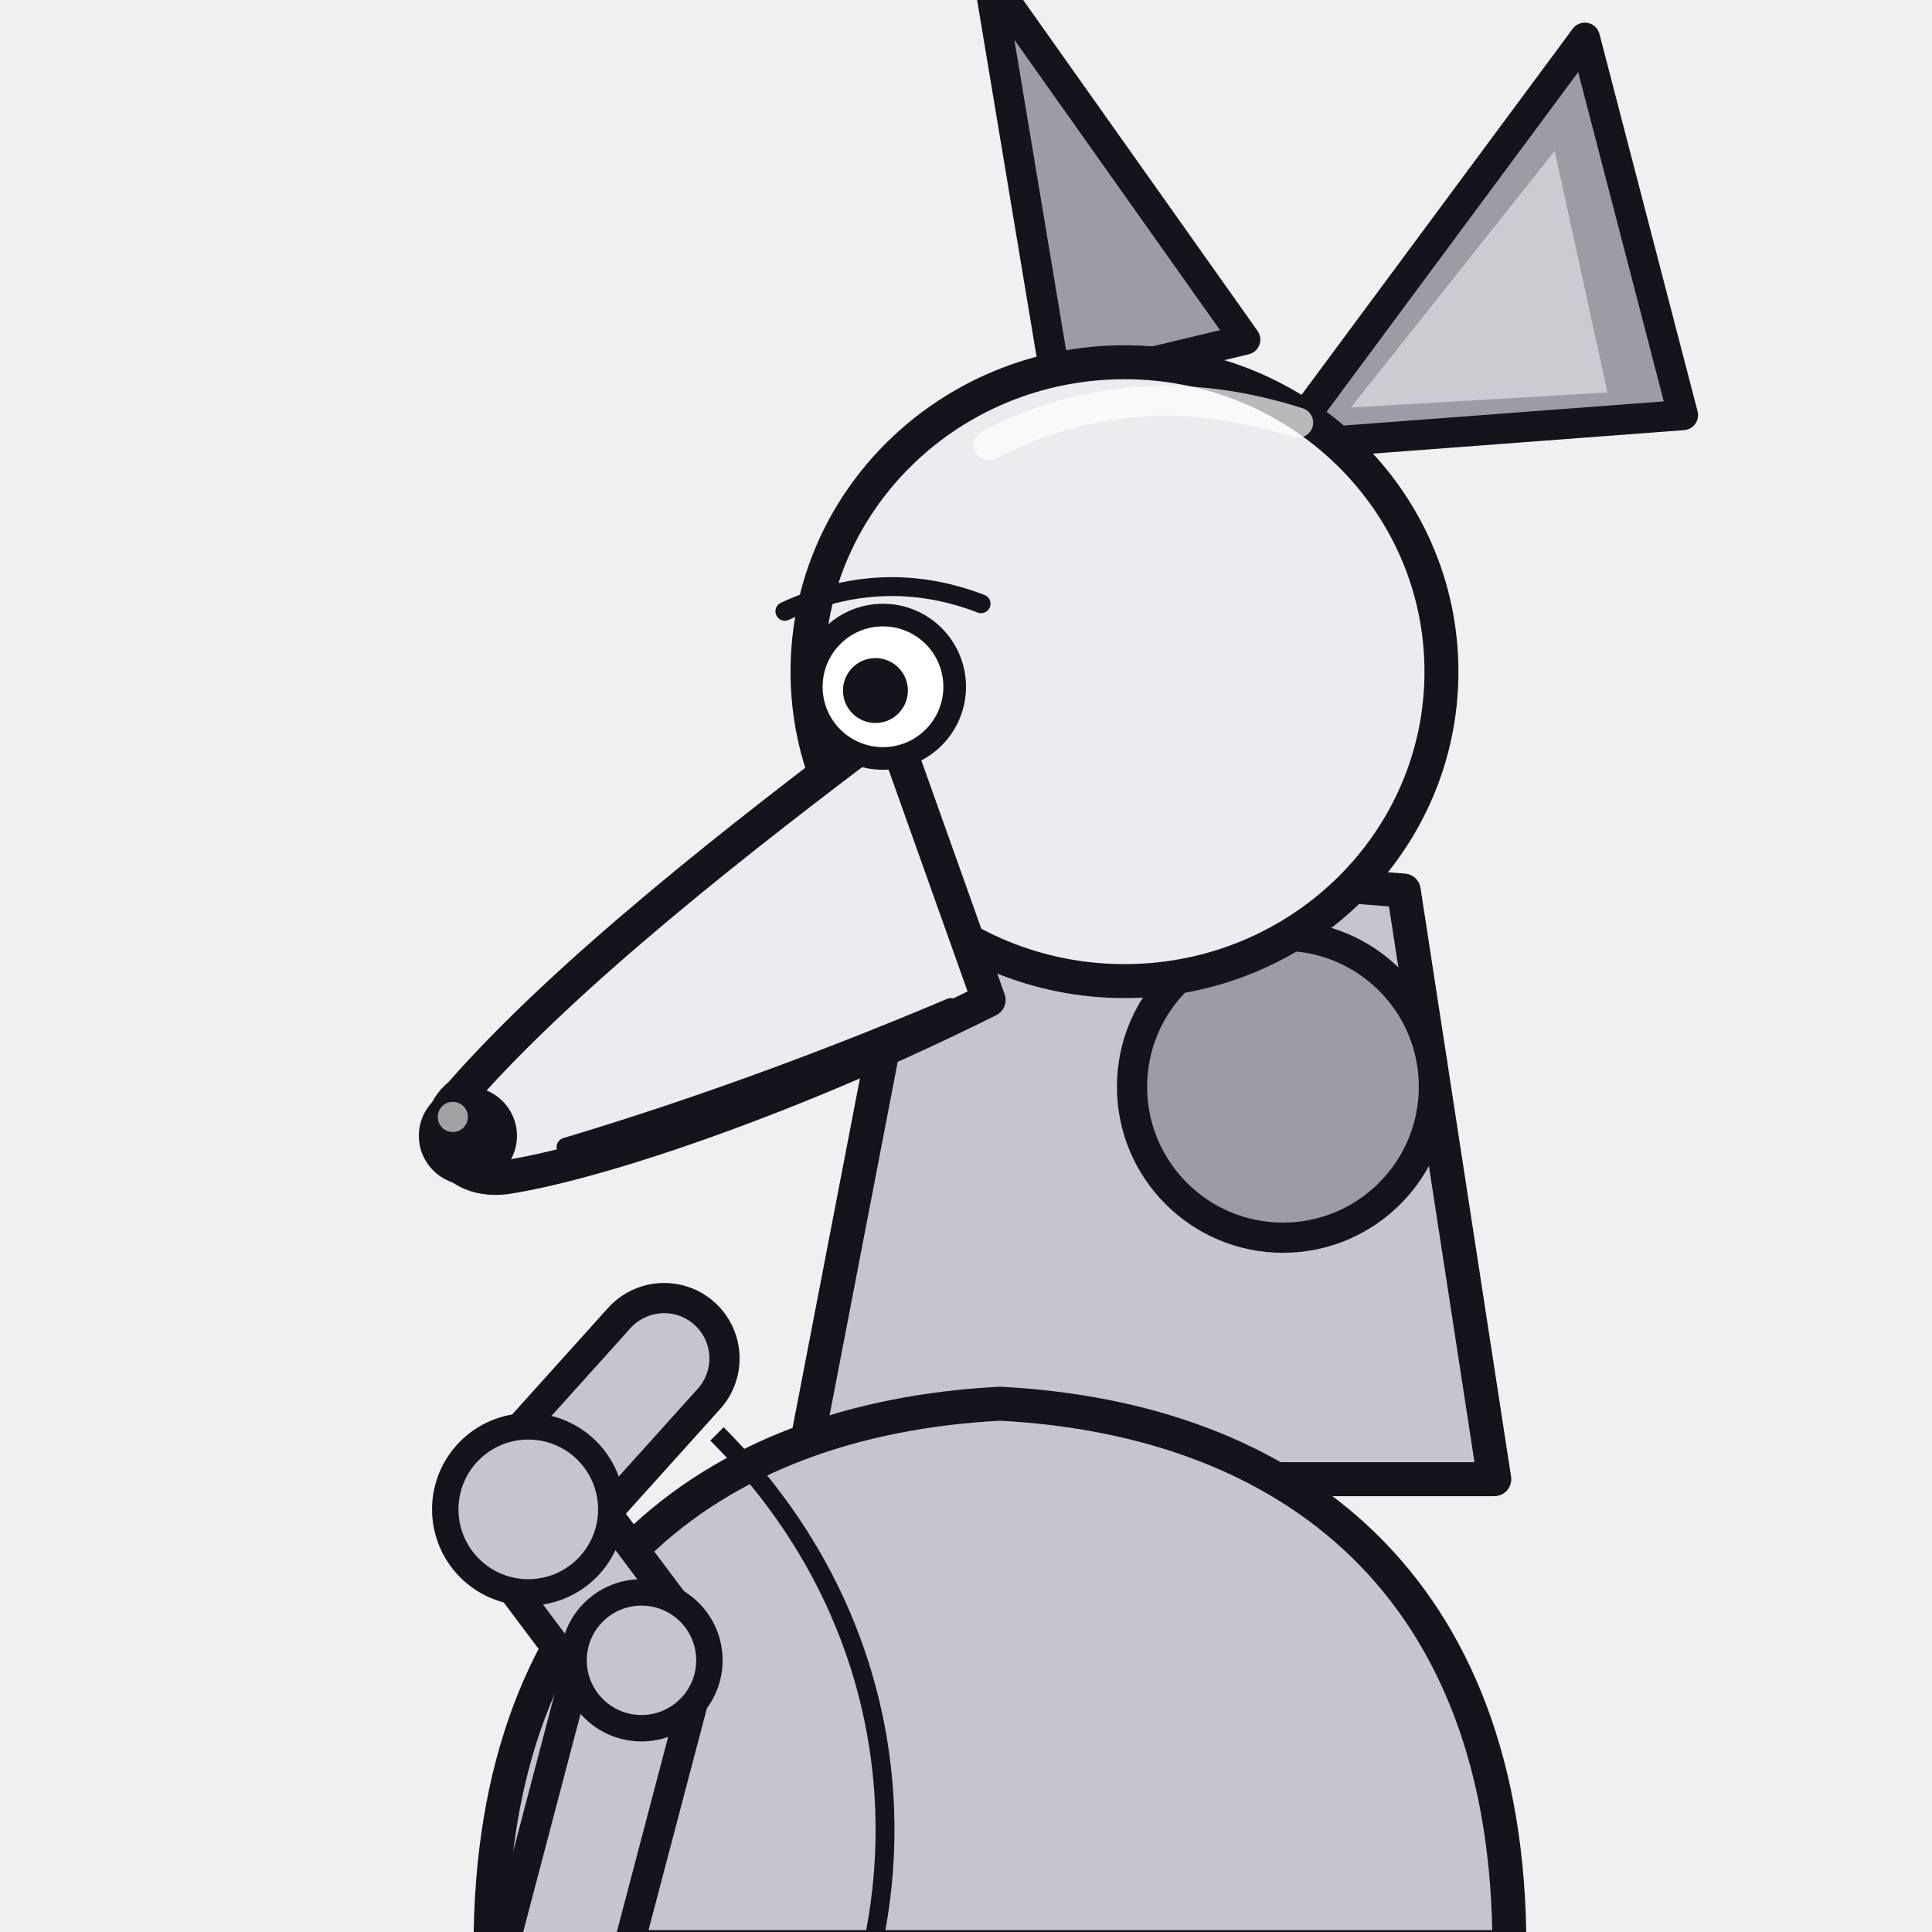
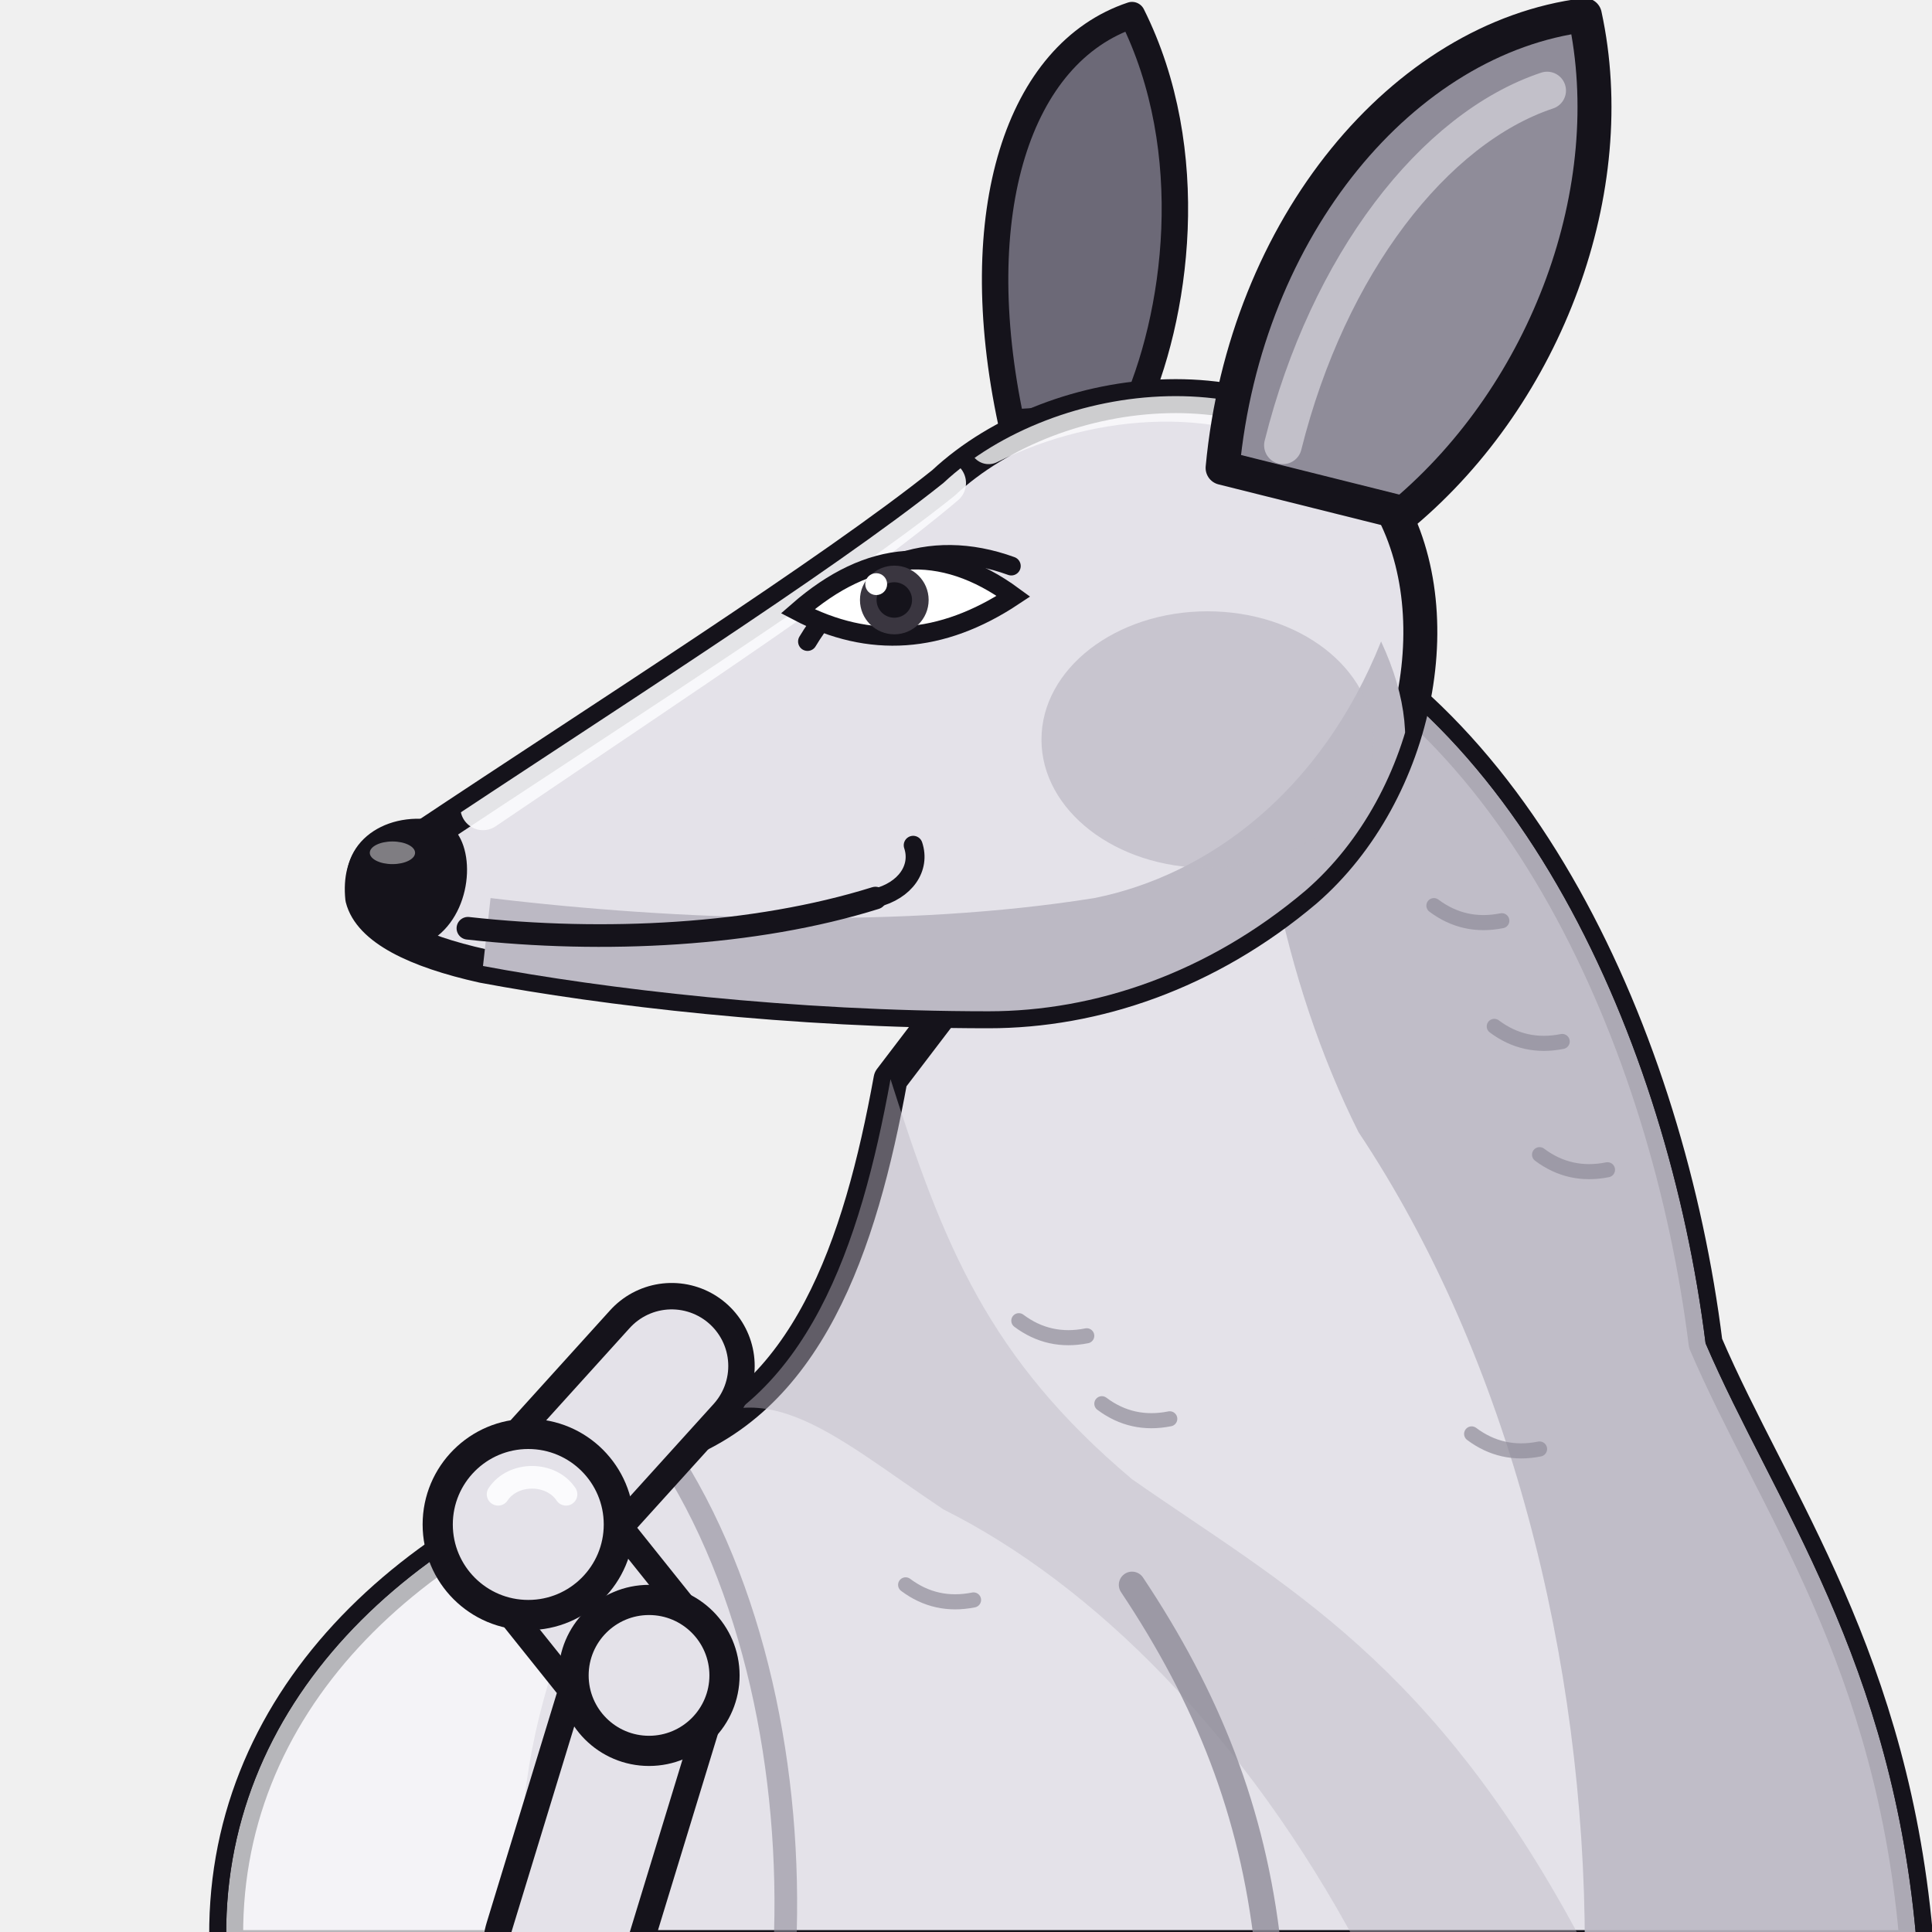
<svg xmlns="http://www.w3.org/2000/svg" width="512" height="512" viewBox="0 0 512 512" role="img" aria-label="body-10">
-   <path d="M244 226 L372 236 L396 392 L212 392Z" fill="#c6c4cc" stroke="#15131b" stroke-width="9" stroke-linejoin="round" />
-   <path d="M130 516 C130 420 188 376 265 372 C342 376 400 420 400 516Z" fill="#c6c4cc" stroke="#15131b" stroke-width="9" />
-   <path d="M190 380 C230 420 240 470 232 512" fill="none" stroke="#15131b" stroke-width="5" />
-   <circle cx="340" cy="288" r="40" fill="#9d9ba6" stroke="#15131b" stroke-width="8" />
-   <path d="M340 118 L420 10 L446 110Z" fill="#9d9ba6" stroke="#15131b" stroke-width="8" stroke-linejoin="round" />
-   <path d="M280 102 L262 -6 L330 90Z" fill="#9d9ba6" stroke="#15131b" stroke-width="8" stroke-linejoin="round" />
-   <path d="M358 108 L412 40 L426 104Z" fill="#ecebef" opacity=".6" />
-   <ellipse cx="298" cy="178" rx="84" ry="82" fill="#ecebef" stroke="#15131b" stroke-width="9" />
-   <path d="M236 192 C196 222 150 258 122 290 C112 298 118 314 134 312 C160 308 212 290 262 265Z" fill="#ecebef" stroke="#15131b" stroke-width="9" stroke-linejoin="round" />
-   <path d="M150 304 Q200 289 252 267" fill="none" stroke="#15131b" stroke-width="5" stroke-linecap="round" />
-   <circle cx="124" cy="301" r="13" fill="#15131b" />
-   <circle cx="120" cy="296" r="4" fill="#fff" opacity=".6" />
-   <circle cx="234" cy="182" r="19" fill="#fff" stroke="#15131b" stroke-width="6" />
-   <circle cx="232" cy="183" r="8.6" fill="#15131b" />
-   <path d="M208 162 Q234 150 260 160" fill="none" stroke="#15131b" stroke-width="5" stroke-linecap="round" />
-   <path d="M262 118 Q300 98 344 112" fill="none" stroke="#fff" stroke-width="8" stroke-linecap="round" opacity=".7" />
-   <path d="M150 516 L170 440 L140 400 L176 360" fill="none" stroke="#15131b" stroke-width="40" stroke-linecap="round" stroke-linejoin="round" />
-   <path d="M150 516 L170 440 L140 400 L176 360" fill="none" stroke="#c6c4cc" stroke-width="24" stroke-linecap="round" stroke-linejoin="round" />
-   <circle cx="140" cy="400" r="22" fill="#c6c4cc" stroke="#15131b" stroke-width="7" />
-   <circle cx="170" cy="440" r="18" fill="#c6c4cc" stroke="#15131b" stroke-width="7" />
+   <defs>
+     <clipPath id="hc">
+       <path d="M112 222 C160 190 220 152 250 128 C280 100 340 94 366 130 C386 160 376 210 346 236 C320 258 290 268 262 268 C210 268 160 262 128 256 C110 252 98 246 96 238 C95 228 100 222 112 222Z" />
+     </clipPath>
+     <clipPath id="bc">
+       <path d="M60 516 C58 452 108 404 176 384 C214 372 228 330 236 286 L332 160 C402 186 442 276 452 356 C470 398 502 440 508 516Z" />
+     </clipPath>
+   </defs>
+   <path d="M268 112 C256 56 270 14 300 4 C318 40 312 84 300 110Z" fill="#6c6977" stroke="#15131b" stroke-width="7" stroke-linejoin="round" stroke-linecap="round" />
+   <path d="M60 516 C58 452 108 404 176 384 C214 372 228 330 236 286 L332 160 C402 186 442 276 452 356 C470 398 502 440 508 516Z" fill="#e4e2e9" stroke="#15131b" stroke-width="9" stroke-linejoin="round" stroke-linecap="round" />
+   <g clip-path="url(#bc)">
+     <path d="M332 160 C402 186 442 276 452 356 C470 398 502 440 508 516 L420 516 C420 440 400 360 360 300 C340 260 330 210 332 160Z" fill="#bcb9c4" opacity=".9" />
+     <path d="M60 516 C58 452 108 404 176 384 C150 420 132 470 140 516Z" fill="#fbfbfd" opacity=".7" />
+     <path d="M236 286 C250 330 262 360 300 392 C340 420 380 440 420 516 L360 516 C330 460 290 420 250 400 C220 380 200 360 176 384Z" fill="#bcb9c4" opacity=".45" />
+     <path d="M300 420 C320 450 332 480 336 516" fill="none" stroke="#8f8c99" stroke-width="7" stroke-linecap="round" stroke-linejoin="round" opacity="0.8" />
+     <path d="M176 384 C200 420 210 470 208 516" fill="none" stroke="#8f8c99" stroke-width="6" stroke-linecap="round" stroke-linejoin="round" opacity="0.6" />
+     <path d="M380 240 q8 6 18 4" fill="none" stroke="#8f8c99" stroke-width="4" stroke-linecap="round" stroke-linejoin="round" opacity="0.7" />
+     <path d="M396 272 q8 6 18 4" fill="none" stroke="#8f8c99" stroke-width="4" stroke-linecap="round" stroke-linejoin="round" opacity="0.7" />
+     <path d="M408 306 q8 6 18 4" fill="none" stroke="#8f8c99" stroke-width="4" stroke-linecap="round" stroke-linejoin="round" opacity="0.7" />
+     <path d="M270 350 q8 6 18 4" fill="none" stroke="#8f8c99" stroke-width="4" stroke-linecap="round" stroke-linejoin="round" opacity="0.7" />
+     <path d="M292 372 q8 6 18 4" fill="none" stroke="#8f8c99" stroke-width="4" stroke-linecap="round" stroke-linejoin="round" opacity="0.7" />
+     <path d="M240 420 q8 6 18 4" fill="none" stroke="#8f8c99" stroke-width="4" stroke-linecap="round" stroke-linejoin="round" opacity="0.7" />
+     <path d="M390 380 q8 6 18 4" fill="none" stroke="#8f8c99" stroke-width="4" stroke-linecap="round" stroke-linejoin="round" opacity="0.7" />
+   </g>
+   <g>
+     <path d="M112 222 C160 190 220 152 250 128 C280 100 340 94 366 130 C386 160 376 210 346 236 C320 258 290 268 262 268 C210 268 160 262 128 256 C110 252 98 246 96 238 C95 228 100 222 112 222Z" fill="#e4e2e9" stroke="#15131b" stroke-width="9" stroke-linejoin="round" stroke-linecap="round" />
+     <g clip-path="url(#hc)">
+       <path d="M346 236 C320 258 290 268 262 268 C210 268 160 262 128 256 L130 238 C180 244 240 246 290 238 C320 232 350 210 366 170 C380 200 370 222 346 236Z" fill="#bcb9c4" />
+       <ellipse cx="320" cy="196" rx="44" ry="34" fill="#bcb9c4" opacity=".7" />
+       <path d="M250 128 C224 150 184 176 128 214" fill="none" stroke="#fbfbfd" stroke-width="12" stroke-linecap="round" stroke-linejoin="round" opacity="0.9" />
+       <path d="M262 118 C290 104 326 102 350 118" fill="none" stroke="#fbfbfd" stroke-width="10" stroke-linecap="round" stroke-linejoin="round" opacity="0.8" />
+     </g>
+     <path d="M214 170 C226 150 246 142 268 150" fill="none" stroke="#15131b" stroke-width="5" stroke-linecap="round" stroke-linejoin="round" opacity="1" />
+     <path d="M124 246 C160 250 200 248 232 238" fill="none" stroke="#15131b" stroke-width="6" stroke-linecap="round" stroke-linejoin="round" opacity="1" />
+     <path d="M232 238 C240 236 244 230 242 224" fill="none" stroke="#15131b" stroke-width="5" stroke-linecap="round" stroke-linejoin="round" opacity="1" />
+     <path d="M92 236 C90 222 104 214 118 218 C126 222 126 240 116 248 C104 252 94 246 92 236Z" fill="#15131b" />
+     <ellipse cx="104" cy="226" rx="6" ry="3" fill="#fff" opacity=".45" />
+   </g>
+   <path d="M324 124 C330 60 372 10 420 4 C430 50 410 104 372 136Z" fill="#8f8c99" stroke="#15131b" stroke-width="9" stroke-linejoin="round" stroke-linecap="round" />
+   <path d="M340 118 C352 70 380 34 410 24" fill="none" stroke="#e4e2e9" stroke-width="10" stroke-linecap="round" stroke-linejoin="round" opacity="0.6" />
+   <path d="M211.4 162 Q240 137 268.6 158 Q240 177 211.4 162Z" fill="#fff" stroke="#15131b" stroke-width="5" />
+   <circle cx="237" cy="159" r="9.1" fill="#3a3640" />
+   <circle cx="237" cy="159" r="4.7" fill="#15131b" />
+   <circle cx="232.2" cy="154.8" r="2.9" fill="#fff" />
+   <path d="M150 516 L172 444 L140 404 L178 362" fill="none" stroke="#15131b" stroke-width="44" stroke-linecap="round" stroke-linejoin="round" opacity="1" />
+   <path d="M150 516 L172 444 L140 404 L178 362" fill="none" stroke="#e4e2e9" stroke-width="30" stroke-linecap="round" stroke-linejoin="round" opacity="1" />
+   <circle cx="140" cy="404" r="24" fill="#e4e2e9" stroke="#15131b" stroke-width="8" />
+   <circle cx="172" cy="444" r="20" fill="#e4e2e9" stroke="#15131b" stroke-width="8" />
+   <path d="M132 396 C136 390 146 390 150 396" fill="none" stroke="#fbfbfd" stroke-width="6" stroke-linecap="round" stroke-linejoin="round" opacity="1" />
</svg>
